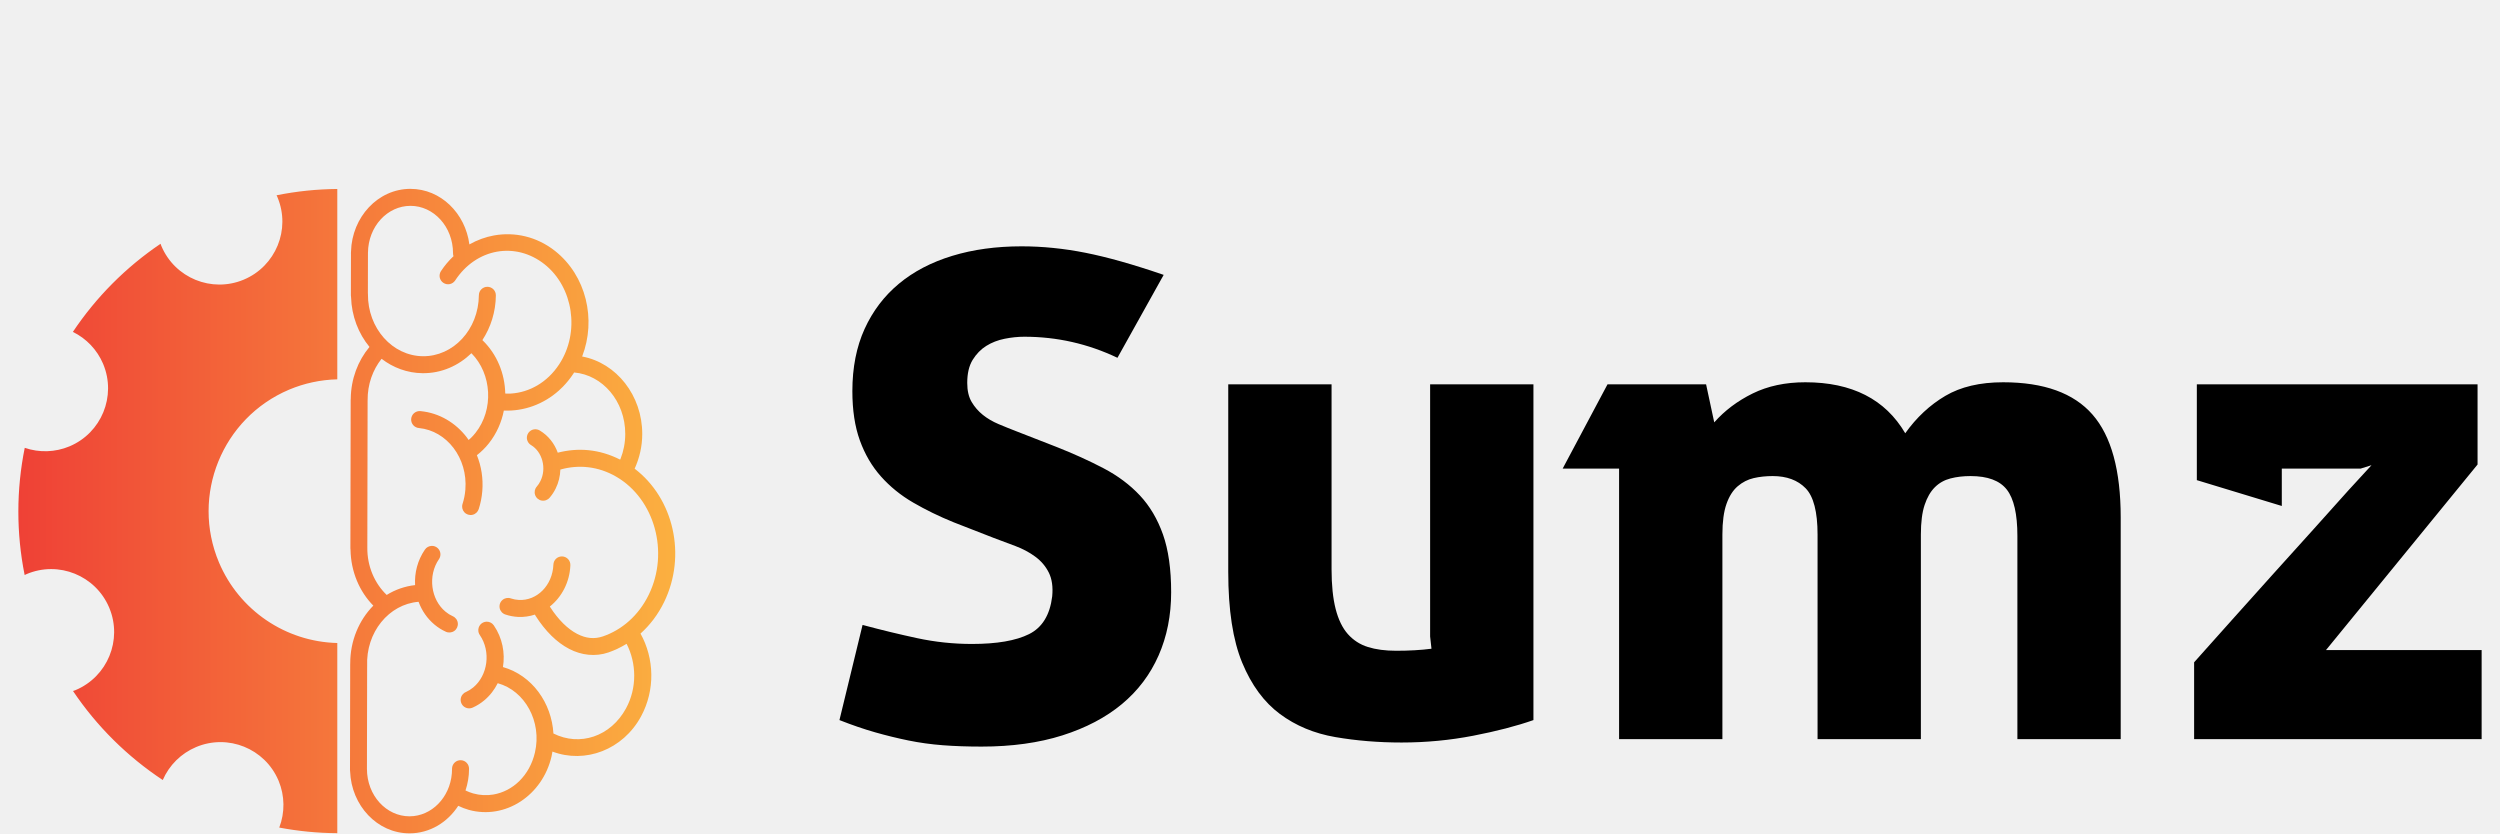
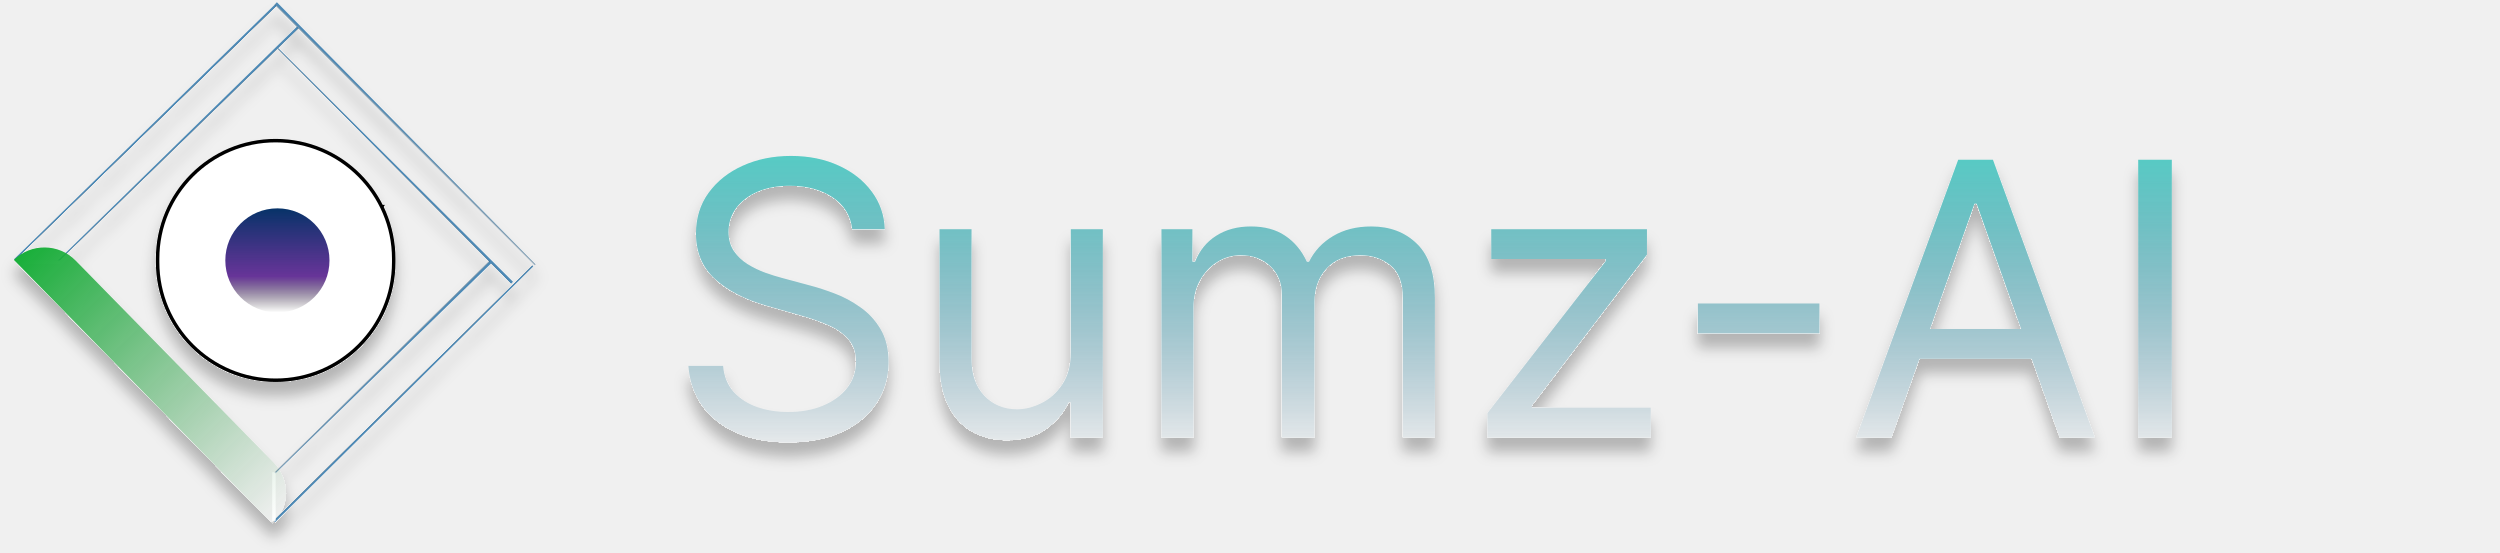
- <svg xmlns="http://www.w3.org/2000/svg" width="90" height="30" viewBox="0 0 300 101.491" class="css-1j8o68f" version="1.1" id="svg12">
-   <defs id="SvgjsDefs10989">
-     <linearGradient id="SvgjsLinearGradient10994">
-       <stop id="SvgjsStop10995" stop-color="#ef4136" offset="0" />
-       <stop id="SvgjsStop10996" stop-color="#fbb040" offset="1" />
+ <svg xmlns="http://www.w3.org/2000/svg" width="720" height="159" viewBox="0 0 720 159" fill="none">
+   <g filter="url(#filter0_d_1_114)">
+     <path d="M104.391 97.007L111.891 66.504H93.391L97.891 47.503" stroke="black" />
+     <path d="M72.391 61.504L87.891 43.003" stroke="black" />
+     <path d="M68.391 65.004C68.391 47.803 54.391 69.838 47.391 83.005L76.891 108.507L109.891 87.006H89.891L109.891 59.504H84.391L81.391 42.003L68.391 65.004ZM68.391 65.004H66.891" stroke="black" />
+     <rect x="45.391" y="40.503" width="68" height="69.005" rx="34" fill="white" stroke="black" />
+     <rect x="64.891" y="60.004" width="30" height="30.002" rx="15" fill="url(#paint0_linear_1_114)" />
+     <path d="M4.391 75.005L79.6 1.586" stroke="url(#paint1_linear_1_114)" />
+     <path d="M16.891 75.505L85.891 8" stroke="url(#paint2_linear_1_114)" />
+     <path d="M79.391 1L153.894 76.502" stroke="url(#paint3_linear_1_114)" />
+     <path d="M79.808 14.23L147.391 81.505" stroke="url(#paint4_linear_1_114)" />
+     <path d="M141.242 75.361L78.891 136.009" stroke="url(#paint5_linear_1_114)" />
+     <path d="M153.242 76.361L78.891 150.01" stroke="url(#paint6_linear_1_114)" />
+     <path d="M78.891 136.009V150.01" stroke="white" />
+     <path d="M5.391 75.505H17.391" stroke="white" />
+     <path d="M4 74.853V74.853C8.956 69.996 16.911 70.077 21.767 75.033L78.799 133.231C83.655 138.188 83.575 146.143 78.619 151V151L4 74.853Z" fill="url(#paint7_linear_1_114)" />
+     <path d="M245.438 66C244.969 62.042 243.068 58.969 239.734 56.781C236.401 54.594 232.313 53.5 227.469 53.5C223.927 53.5 220.828 54.073 218.172 55.219C215.542 56.365 213.484 57.94 212 59.945C210.542 61.95 209.813 64.229 209.813 66.781C209.813 68.917 210.32 70.753 211.336 72.289C212.378 73.799 213.706 75.062 215.32 76.078C216.935 77.068 218.628 77.888 220.398 78.539C222.169 79.164 223.797 79.672 225.281 80.062L233.406 82.25C235.49 82.797 237.807 83.552 240.359 84.516C242.938 85.479 245.398 86.794 247.742 88.461C250.112 90.102 252.065 92.211 253.602 94.789C255.138 97.367 255.906 100.531 255.906 104.281C255.906 108.604 254.773 112.51 252.508 116C250.268 119.49 246.987 122.263 242.664 124.32C238.367 126.378 233.146 127.406 227 127.406C221.271 127.406 216.31 126.482 212.117 124.633C207.951 122.784 204.669 120.206 202.273 116.898C199.904 113.591 198.563 109.75 198.25 105.375H208.25C208.51 108.396 209.526 110.896 211.297 112.875C213.094 114.828 215.359 116.286 218.094 117.25C220.854 118.187 223.823 118.656 227 118.656C230.698 118.656 234.018 118.057 236.961 116.859C239.904 115.635 242.234 113.943 243.953 111.781C245.672 109.594 246.531 107.042 246.531 104.125C246.531 101.469 245.789 99.307 244.305 97.641C242.82 95.974 240.867 94.62 238.445 93.578C236.023 92.537 233.406 91.625 230.594 90.844L220.75 88.031C214.5 86.234 209.552 83.669 205.906 80.336C202.26 77.003 200.438 72.641 200.438 67.25C200.438 62.771 201.648 58.865 204.07 55.531C206.518 52.172 209.799 49.568 213.914 47.719C218.055 45.844 222.677 44.906 227.781 44.906C232.938 44.906 237.521 45.831 241.531 47.68C245.542 49.503 248.719 52.003 251.062 55.18C253.432 58.357 254.682 61.964 254.813 66H245.438ZM308.396 101.469V66H317.615V126H308.396V115.844H307.771C306.365 118.891 304.178 121.482 301.209 123.617C298.24 125.727 294.49 126.781 289.959 126.781C286.209 126.781 282.876 125.961 279.959 124.32C277.042 122.654 274.751 120.154 273.084 116.82C271.417 113.461 270.584 109.229 270.584 104.125V66H279.803V103.5C279.803 107.875 281.027 111.365 283.475 113.969C285.949 116.573 289.1 117.875 292.928 117.875C295.219 117.875 297.55 117.289 299.92 116.117C302.316 114.945 304.321 113.148 305.936 110.727C307.576 108.305 308.396 105.219 308.396 101.469ZM334.5 126V66H343.406V75.375H344.188C345.438 72.172 347.456 69.685 350.242 67.914C353.029 66.117 356.375 65.219 360.281 65.219C364.24 65.219 367.534 66.117 370.164 67.914C372.82 69.685 374.891 72.172 376.375 75.375H377C378.536 72.276 380.841 69.815 383.914 67.992C386.987 66.143 390.672 65.219 394.969 65.219C400.333 65.219 404.721 66.898 408.133 70.258C411.544 73.591 413.25 78.787 413.25 85.844V126H404.031V85.844C404.031 81.417 402.82 78.253 400.398 76.352C397.977 74.451 395.125 73.5 391.844 73.5C387.625 73.5 384.357 74.776 382.039 77.328C379.721 79.854 378.563 83.057 378.563 86.938V126H369.188V84.906C369.188 81.495 368.081 78.747 365.867 76.664C363.654 74.555 360.802 73.5 357.312 73.5C354.917 73.5 352.677 74.138 350.594 75.414C348.536 76.69 346.87 78.461 345.594 80.727C344.344 82.966 343.719 85.557 343.719 88.5V126H334.5ZM428.387 126V118.969L462.449 75.219V74.594H429.48V66H474.324V73.344L441.199 116.781V117.406H475.418V126H428.387ZM523.992 87.406V96H488.992V87.406H523.992ZM544.744 126H534.588L563.963 46H573.963L603.338 126H593.182L569.275 58.656H568.65L544.744 126ZM548.494 94.75H589.432V103.344H548.494V94.75ZM625.486 46V126H615.799V46H625.486Z" fill="url(#paint8_linear_1_114)" />
+   </g>
+   <defs>
+     <filter id="filter0_d_1_114" x="0" y="0.649" width="724" height="158.351" filterUnits="userSpaceOnUse" color-interpolation-filters="sRGB">
+       <feFlood flood-opacity="0" result="BackgroundImageFix" />
+       <feColorMatrix in="SourceAlpha" type="matrix" values="0 0 0 0 0 0 0 0 0 0 0 0 0 0 0 0 0 0 127 0" result="hardAlpha" />
+       <feOffset dy="4" />
+       <feGaussianBlur stdDeviation="2" />
+       <feComposite in2="hardAlpha" operator="out" />
+       <feColorMatrix type="matrix" values="0 0 0 0 0 0 0 0 0 0 0 0 0 0 0 0 0 0 0.25 0" />
+       <feBlend mode="normal" in2="BackgroundImageFix" result="effect1_dropShadow_1_114" />
+       <feBlend mode="normal" in="SourceGraphic" in2="effect1_dropShadow_1_114" result="shape" />
+     </filter>
+     <linearGradient id="paint0_linear_1_114" x1="79.891" y1="60.004" x2="79.891" y2="90.006" gradientUnits="userSpaceOnUse">
+       <stop stop-color="#063368" />
+       <stop offset="0.653" stop-color="#531A8B" stop-opacity="0.884" />
+       <stop offset="1" stop-opacity="0" />
+     </linearGradient>
+     <linearGradient id="paint1_linear_1_114" x1="41.943" y1="38.241" x2="42.048" y2="38.349" gradientUnits="userSpaceOnUse">
+       <stop stop-color="#4D89B5" />
+       <stop offset="1" stop-color="#0A304C" stop-opacity="0" />
+     </linearGradient>
+     <linearGradient id="paint2_linear_1_114" x1="51.306" y1="41.665" x2="51.476" y2="41.84" gradientUnits="userSpaceOnUse">
+       <stop stop-color="#4D89B5" />
+       <stop offset="1" stop-color="#0A304C" stop-opacity="0" />
+     </linearGradient>
+     <linearGradient id="paint3_linear_1_114" x1="116.892" y1="38.501" x2="116.392" y2="39.001" gradientUnits="userSpaceOnUse">
+       <stop stop-color="#4D89B5" />
+       <stop offset="1" stop-color="#0A304C" stop-opacity="0" />
+     </linearGradient>
+     <linearGradient id="paint4_linear_1_114" x1="113.678" y1="47.79" x2="113.521" y2="47.946" gradientUnits="userSpaceOnUse">
+       <stop stop-color="#4D89B5" />
+       <stop offset="1" stop-color="#0A304C" stop-opacity="0" />
+     </linearGradient>
+     <linearGradient id="paint5_linear_1_114" x1="110.242" y1="105.863" x2="109.891" y2="105.507" gradientUnits="userSpaceOnUse">
+       <stop stop-color="#4D89B5" />
+       <stop offset="1" stop-color="#0A304C" stop-opacity="0" />
+     </linearGradient>
+     <linearGradient id="paint6_linear_1_114" x1="116.141" y1="113.261" x2="115.992" y2="113.11" gradientUnits="userSpaceOnUse">
+       <stop stop-color="#4D89B5" />
+       <stop offset="1" stop-color="#0A304C" stop-opacity="0" />
+     </linearGradient>
+     <linearGradient id="paint7_linear_1_114" x1="8.487" y1="70.456" x2="83.111" y2="146.598" gradientUnits="userSpaceOnUse">
+       <stop stop-color="#18AF39" />
+       <stop offset="1" stop-color="#339248" stop-opacity="0" />
+     </linearGradient>
+     <linearGradient id="paint8_linear_1_114" x1="423" y1="19" x2="423" y2="132" gradientUnits="userSpaceOnUse">
+       <stop offset="0.215" stop-color="#55CCC5" />
+       <stop offset="1" stop-color="#195E86" stop-opacity="0" />
    </linearGradient>
  </defs>
-   <g id="SvgjsG10990" featurekey="hmhgWD-0" transform="matrix(0.827779,0,0,0.827779,-1.498085,20.44879)" fill="url(#SvgjsLinearGradient10994)">
-     <path d="m59.5 3.082c-4.795 0-8.602 4.16-8.746 9.193a1.25 1.25 0 0 0-0.01 0.16v0.051 0.002c-2.12e-4 0.027-0.004 0.053-0.004 0.08a1.25 1.25 0 0 0 0.004 0.125l-0.012 6.062a1.25 1.25 0 0 0 0.027 0.27 1.25 1.25 0 0 0 0 0.006c0.088 2.786 1.089 5.342 2.709 7.309-1.697 2.033-2.723 4.707-2.754 7.625a1.25 1.25 0 0 0-0.012 0.18l-0.041 21.643a1.25 1.25 0 0 0 0 0.008c-3.4e-5 0.003 3.3e-5 0.005 0 0.008v0.164a1.25 1.25 0 0 0 0.018 0.215 1.25 1.25 0 0 0 0 0.008c0.058 3.216 1.313 6.136 3.356 8.213-2.113 2.135-3.4 5.177-3.398 8.484v0.002a1.25 1.25 0 0 0-0.006 0.121l-0.029 15.393a1.25 1.25 0 0 0 0 0.014c0 0.002-1e-6 0.004 0 0.006v0.156a1.25 1.25 0 0 0 0.018 0.225c0.189 4.991 3.977 9.1 8.742 9.1 2.987 0 5.589-1.618 7.166-4.051 0.492 0.234 1 0.442 1.537 0.592 5.393 1.499 10.865-2.125 12.193-7.873 0.054-0.233 0.09-0.466 0.129-0.699 4.827 1.821 10.372-0.265 13.033-5.17 2.117-3.903 1.951-8.559-0.076-12.191 1.391-1.247 2.581-2.804 3.471-4.631 3.343-6.865 1.417-15.253-4.334-19.629 0.706-1.55 1.119-3.279 1.119-5.115 0-5.654-3.788-10.445-8.842-11.391 2.112-5.442 0.607-11.91-4.006-15.543-2.675-2.106-5.914-2.814-8.961-2.268-1.26 0.226-2.482 0.678-3.623 1.322-0.591-4.563-4.201-8.174-8.668-8.174zm-10.766 0.018a47.453 47.453 0 0 0-8.94 0.928l0.006 0.004 0.002 0.002a9.264 9.264 0 0 1 0.111 0.238l0.025 0.062a9.264 9.264 0 0 1-4.973 12.109 9.264 9.264 0 0 1-12.115-4.951 9.264 9.264 0 0 1-0.121-0.328 47.453 47.453 0 0 0-12.898 12.963 9.264 9.264 0 0 1 4.436 4.674l0.027 0.064a9.264 9.264 0 0 1-4.973 12.107 9.264 9.264 0 0 1-6.574 0.213 47.453 47.453 0 0 0-0.014 18.713 9.264 9.264 0 0 1 0.295-0.139 9.264 9.264 0 0 1 12.133 4.906l0.027 0.064a9.264 9.264 0 0 1-4.973 12.105 9.264 9.264 0 0 1-0.363 0.131 47.453 47.453 0 0 0 13.203 13.094 9.264 9.264 0 0 1 4.887-4.842 9.264 9.264 0 0 1 12.135 4.906l0.027 0.064a9.264 9.264 0 0 1 0.09 6.869 47.453 47.453 0 0 0 8.539 0.826v-27.98a19.424 19.424 0 0 1-17.408-11.857 19.424 19.424 0 0 1 10.332-25.426 19.424 19.424 0 0 1 7.076-1.51v-28.012zm10.766 2.482c3.407 0 6.262 3.053 6.262 6.986a1.25 1.25 0 0 0 0.068 0.422c-0.678 0.644-1.302 1.37-1.844 2.197a1.25 1.25 0 1 0 2.092 1.369c3.092-4.723 8.867-5.748 13.127-2.393 4.26 3.355 5.272 10.002 2.18 14.725-1.758 2.685-4.399 4.144-7.119 4.314-0.273 0.017-0.547 0.005-0.82-0.004-0.062-2.905-1.192-5.772-3.367-7.863 1.227-1.869 1.961-4.138 1.984-6.58a1.25 1.25 0 1 0-2.5-0.025c-0.048 5.084-3.788 9.027-8.244 8.977-4.457-0.051-8.126-4.082-8.078-9.166a1.25 1.25 0 0 0-0.004-0.125 1.25 1.25 0 0 0-0.004-0.025l0.01-5.293 0.002-0.613c0.041-3.892 2.873-6.902 6.256-6.902zm8.973 21.689c3.012 3.038 3.31 8.29 0.594 11.713-0.216 0.272-0.442 0.524-0.68 0.756-0.108 0.105-0.224 0.192-0.336 0.289-0.087-0.124-0.166-0.253-0.258-0.373-1.634-2.135-4.022-3.601-6.799-3.871a1.25 1.25 0 0 0-0.123-0.008 1.25 1.25 0 0 0-0.119 2.496c4.081 0.397 7.202 4.402 6.824 9.07-0.059 0.73-0.2 1.427-0.412 2.082a1.25 1.25 0 1 0 2.379 0.768c0.271-0.839 0.451-1.726 0.525-2.648 0.151-1.861-0.146-3.663-0.795-5.277 0.633-0.494 1.224-1.067 1.75-1.73 1.142-1.439 1.876-3.106 2.215-4.836 2.914 0.127 5.822-0.905 8.111-2.957 0.198-0.177 0.39-0.362 0.578-0.555 0.565-0.577 1.085-1.221 1.549-1.93 0.035-0.053 0.062-0.109 0.096-0.162 4.168 0.358 7.527 4.197 7.527 9.037 0 1.307-0.248 2.544-0.691 3.66-0.017 0.043-0.041 0.082-0.059 0.125-1.5-0.762-3.071-1.23-4.65-1.387-1.53-0.151-3.059-0.014-4.529 0.367-0.476-1.33-1.372-2.499-2.639-3.26a1.25 1.25 0 0 0-0.715-0.186 1.25 1.25 0 0 0-0.572 2.328c1.649 0.99 2.32 3.403 1.371 5.303-0.148 0.297-0.324 0.56-0.52 0.789a1.25 1.25 0 1 0 1.9 1.623c0.33-0.386 0.618-0.819 0.855-1.295 0.449-0.898 0.674-1.862 0.703-2.818 2.682-0.766 5.597-0.49 8.254 1.066 5.612 3.287 7.801 11.083 4.758 17.334-1.509 3.098-3.98 5.197-6.754 6.143-1.248 0.426-2.485 0.312-3.814-0.383s-2.721-2.014-3.977-3.977a1.25 1.25 0 0 0-0.02-0.029c1.752-1.386 2.922-3.583 3.025-6.059a1.25 1.25 0 0 0-1.215-1.318 1.25 1.25 0 0 0-1.283 1.215c-0.128 3.081-2.439 5.323-5.07 5.191-0.411-0.021-0.805-0.098-1.182-0.225a1.251 1.251 0 1 0-0.797 2.371c0.588 0.198 1.211 0.317 1.853 0.35 0.866 0.043 1.697-0.085 2.477-0.342a1.25 1.25 0 0 0 0.105 0.193c1.43 2.235 3.089 3.887 4.924 4.846 1.835 0.959 3.878 1.182 5.779 0.533 0.932-0.318 1.828-0.751 2.682-1.273 1.459 2.842 1.556 6.473-0.078 9.486-2.268 4.181-6.834 5.646-10.688 3.707-0.271-4.508-3.128-8.544-7.426-9.775 0.339-2.074-0.082-4.286-1.336-6.117a1.25 1.25 0 0 0-1.062-0.559 1.25 1.25 0 0 0-1.217 1.43 1.25 1.25 0 0 0 0.023 0.123 1.25 1.25 0 0 0 0.191 0.418c1.656 2.418 1.187 5.928-0.979 7.711-0.339 0.279-0.694 0.499-1.059 0.664a1.25 1.25 0 1 0 1.031 2.275c0.567-0.257 1.112-0.594 1.617-1.01 0.868-0.715 1.54-1.593 2.023-2.559a1.25 1.25 0 0 0 0.023 0.008c3.983 1.107 6.501 5.648 5.453 10.184-0.786 3.401-3.263 5.713-6.133 6.189-0.239 0.04-0.481 0.068-0.725 0.082-0.488 0.028-0.985 0.001-1.482-0.08-0.249-0.041-0.497-0.095-0.746-0.164-0.395-0.11-0.768-0.263-1.131-0.436 0.331-1 0.52-2.07 0.52-3.184a1.25 1.25 0 0 0-2.498-0.088 1.25 1.25 0 0 0-0.002 0.088c0 3.688-2.51 6.601-5.631 6.951-0.208 0.023-0.418 0.035-0.631 0.035-3.405 0-6.257-3.05-6.26-6.981-1e-6 -0.002 0-0.004 0-0.006l0.029-14.947a1.25 1.25 0 0 0 0.002-0.154c-0.216-5 3.212-9.125 7.566-9.473 0.477 1.292 1.27 2.471 2.379 3.385 0.505 0.416 1.048 0.755 1.615 1.012a1.25 1.25 0 1 0 1.031-2.277c-0.365-0.165-0.72-0.385-1.059-0.664-2.165-1.783-2.634-5.293-0.979-7.711a1.25 1.25 0 0 0-1.041-1.971 1.25 1.25 0 0 0-1.022 0.559c-1.073 1.567-1.537 3.412-1.438 5.211-1.517 0.169-2.928 0.674-4.176 1.447-1.756-1.68-2.887-4.186-2.85-7.004l0.02-10.695 0.021-10.838a1.25 1.25 0 0 0 0.002-0.1c-0.022-2.354 0.765-4.493 2.053-6.107 1.701 1.308 3.773 2.093 6.031 2.119 2.771 0.032 5.28-1.095 7.184-2.936z" id="path6" />
-   </g>
-   <g id="SvgjsG10991" featurekey="1RRcwp-0" transform="matrix(4.139081,0,0,4.139081,97.59891,7.235049)" fill="#000000">
-     <path d="M3.94 13.62 c-0.427 -0.173 -0.823 -0.367 -1.19 -0.58 s-0.683 -0.47 -0.95 -0.77 s-0.473 -0.653 -0.62 -1.06 s-0.22 -0.89 -0.22 -1.45 c0 -0.693 0.12 -1.303 0.36 -1.83 s0.577 -0.97 1.01 -1.33 s0.957 -0.633 1.57 -0.82 s1.293 -0.28 2.04 -0.28 c0.613 0 1.24 0.063 1.88 0.19 s1.407 0.343 2.3 0.65 l-1.36 2.44 c-0.867 -0.413 -1.78 -0.62 -2.74 -0.62 c-0.187 0 -0.38 0.02 -0.58 0.06 s-0.38 0.11 -0.54 0.21 s-0.293 0.237 -0.4 0.41 s-0.16 0.4 -0.16 0.68 c0 0.227 0.043 0.413 0.13 0.56 s0.197 0.273 0.33 0.38 s0.287 0.197 0.46 0.27 s0.347 0.143 0.52 0.21 l1.18 0.46 c0.507 0.2 0.97 0.41 1.39 0.63 s0.777 0.487 1.07 0.8 s0.52 0.697 0.68 1.15 s0.24 1.02 0.24 1.7 s-0.123 1.3 -0.37 1.86 s-0.607 1.037 -1.08 1.43 s-1.057 0.7 -1.75 0.92 s-1.487 0.33 -2.38 0.33 c-0.413 0 -0.793 -0.013 -1.14 -0.04 s-0.683 -0.073 -1.01 -0.14 s-0.653 -0.147 -0.98 -0.24 s-0.677 -0.213 -1.05 -0.36 l0.68 -2.8 c0.547 0.147 1.083 0.277 1.61 0.39 s1.063 0.17 1.61 0.17 c0.733 0 1.293 -0.097 1.68 -0.29 s0.613 -0.563 0.68 -1.11 c0.027 -0.28 -0.007 -0.513 -0.1 -0.7 s-0.227 -0.343 -0.4 -0.47 s-0.367 -0.23 -0.58 -0.31 l-0.64 -0.24 z M12.02 9.56 l3.04 -0 l0 5.44 c0 0.467 0.04 0.857 0.12 1.17 s0.2 0.56 0.36 0.74 s0.357 0.307 0.59 0.38 s0.51 0.11 0.83 0.11 c0.387 0 0.733 -0.02 1.04 -0.06 l-0.04 -0.36 l0 -7.42 l3.04 0 l0 9.88 c-0.493 0.173 -1.083 0.327 -1.77 0.46 s-1.39 0.2 -2.11 0.2 c-0.68 0 -1.33 -0.053 -1.95 -0.16 s-1.163 -0.333 -1.63 -0.68 s-0.837 -0.85 -1.11 -1.51 s-0.41 -1.55 -0.41 -2.67 l0 -5.52 z M23.52 12.04 l-1.66 0 l1.32 -2.48 l2.9 0 l0.24 1.12 c0.307 -0.347 0.683 -0.63 1.13 -0.85 s0.963 -0.33 1.55 -0.33 c1.373 0 2.353 0.5 2.94 1.5 c0.333 -0.467 0.727 -0.833 1.18 -1.1 s1.02 -0.4 1.7 -0.4 c1.2 0 2.077 0.317 2.63 0.95 s0.83 1.643 0.83 3.03 l0 6.52 l-3.04 0 l0 -5.98 c0 -0.64 -0.103 -1.093 -0.31 -1.36 s-0.563 -0.4 -1.07 -0.4 c-0.213 0 -0.41 0.023 -0.59 0.07 s-0.333 0.133 -0.46 0.26 s-0.227 0.3 -0.3 0.52 s-0.11 0.51 -0.11 0.87 l0 6.02 l-3.04 0 l0 -6.02 c0 -0.667 -0.117 -1.12 -0.35 -1.36 s-0.557 -0.36 -0.97 -0.36 c-0.2 0 -0.387 0.02 -0.56 0.06 s-0.33 0.12 -0.47 0.24 s-0.25 0.293 -0.33 0.52 s-0.12 0.527 -0.12 0.9 l0 6.02 l-3.04 0 l0 -7.96 z M44.32 17.38 l4.58 0 l0 2.62 l-8.46 0 l0 -2.26 l0.33 -0.37 l0.84 -0.94 l1.13 -1.26 l1.2 -1.33 l1.04 -1.16 l0.68 -0.74 l-0.32 0.1 l-2.32 0 l0 1.1 l-2.5 -0.76 l0 -2.82 l8.26 0 l0 2.36 z" id="path9" />
-   </g>
</svg>
